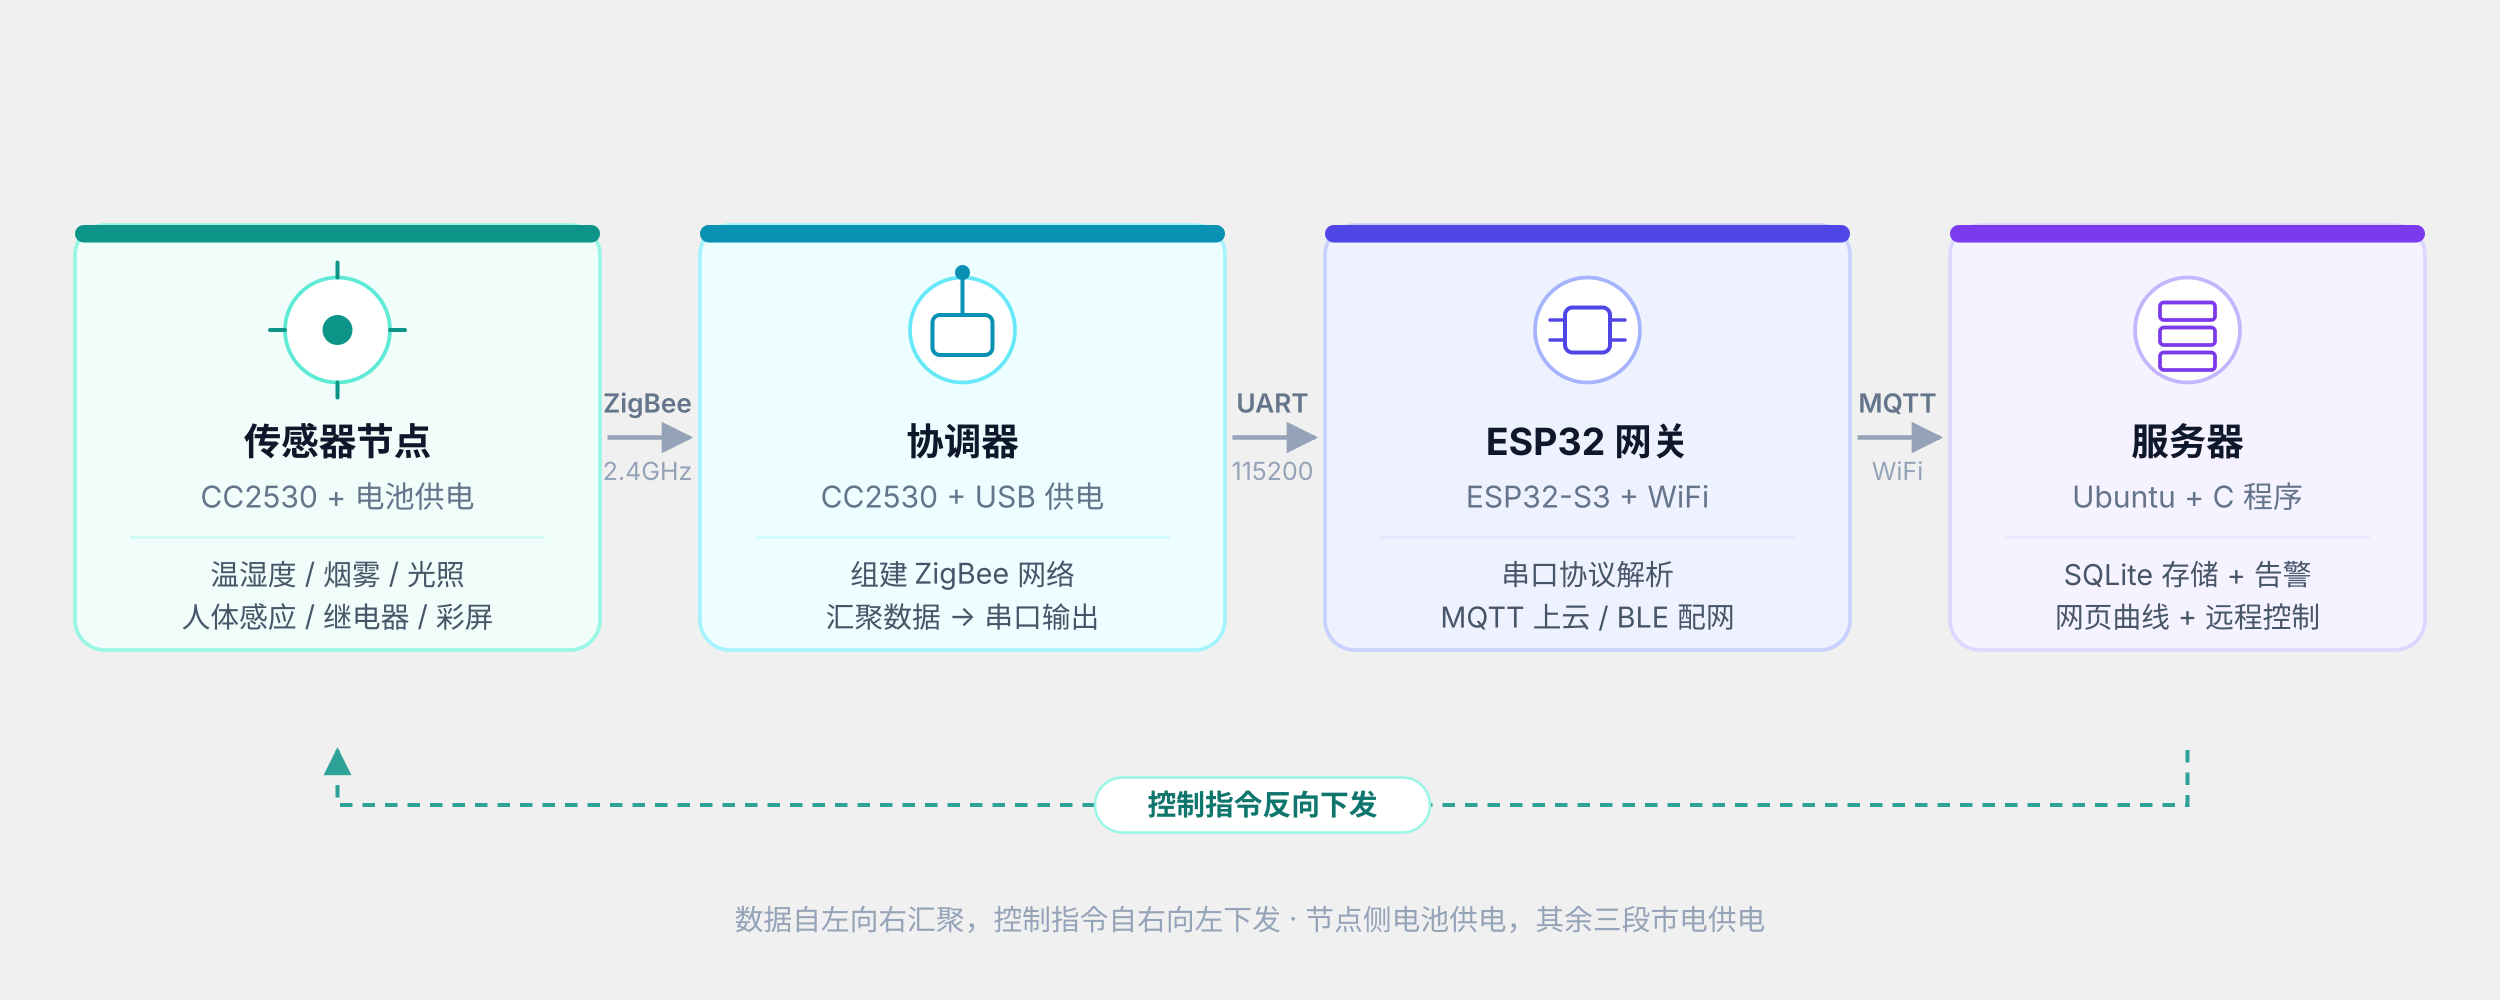
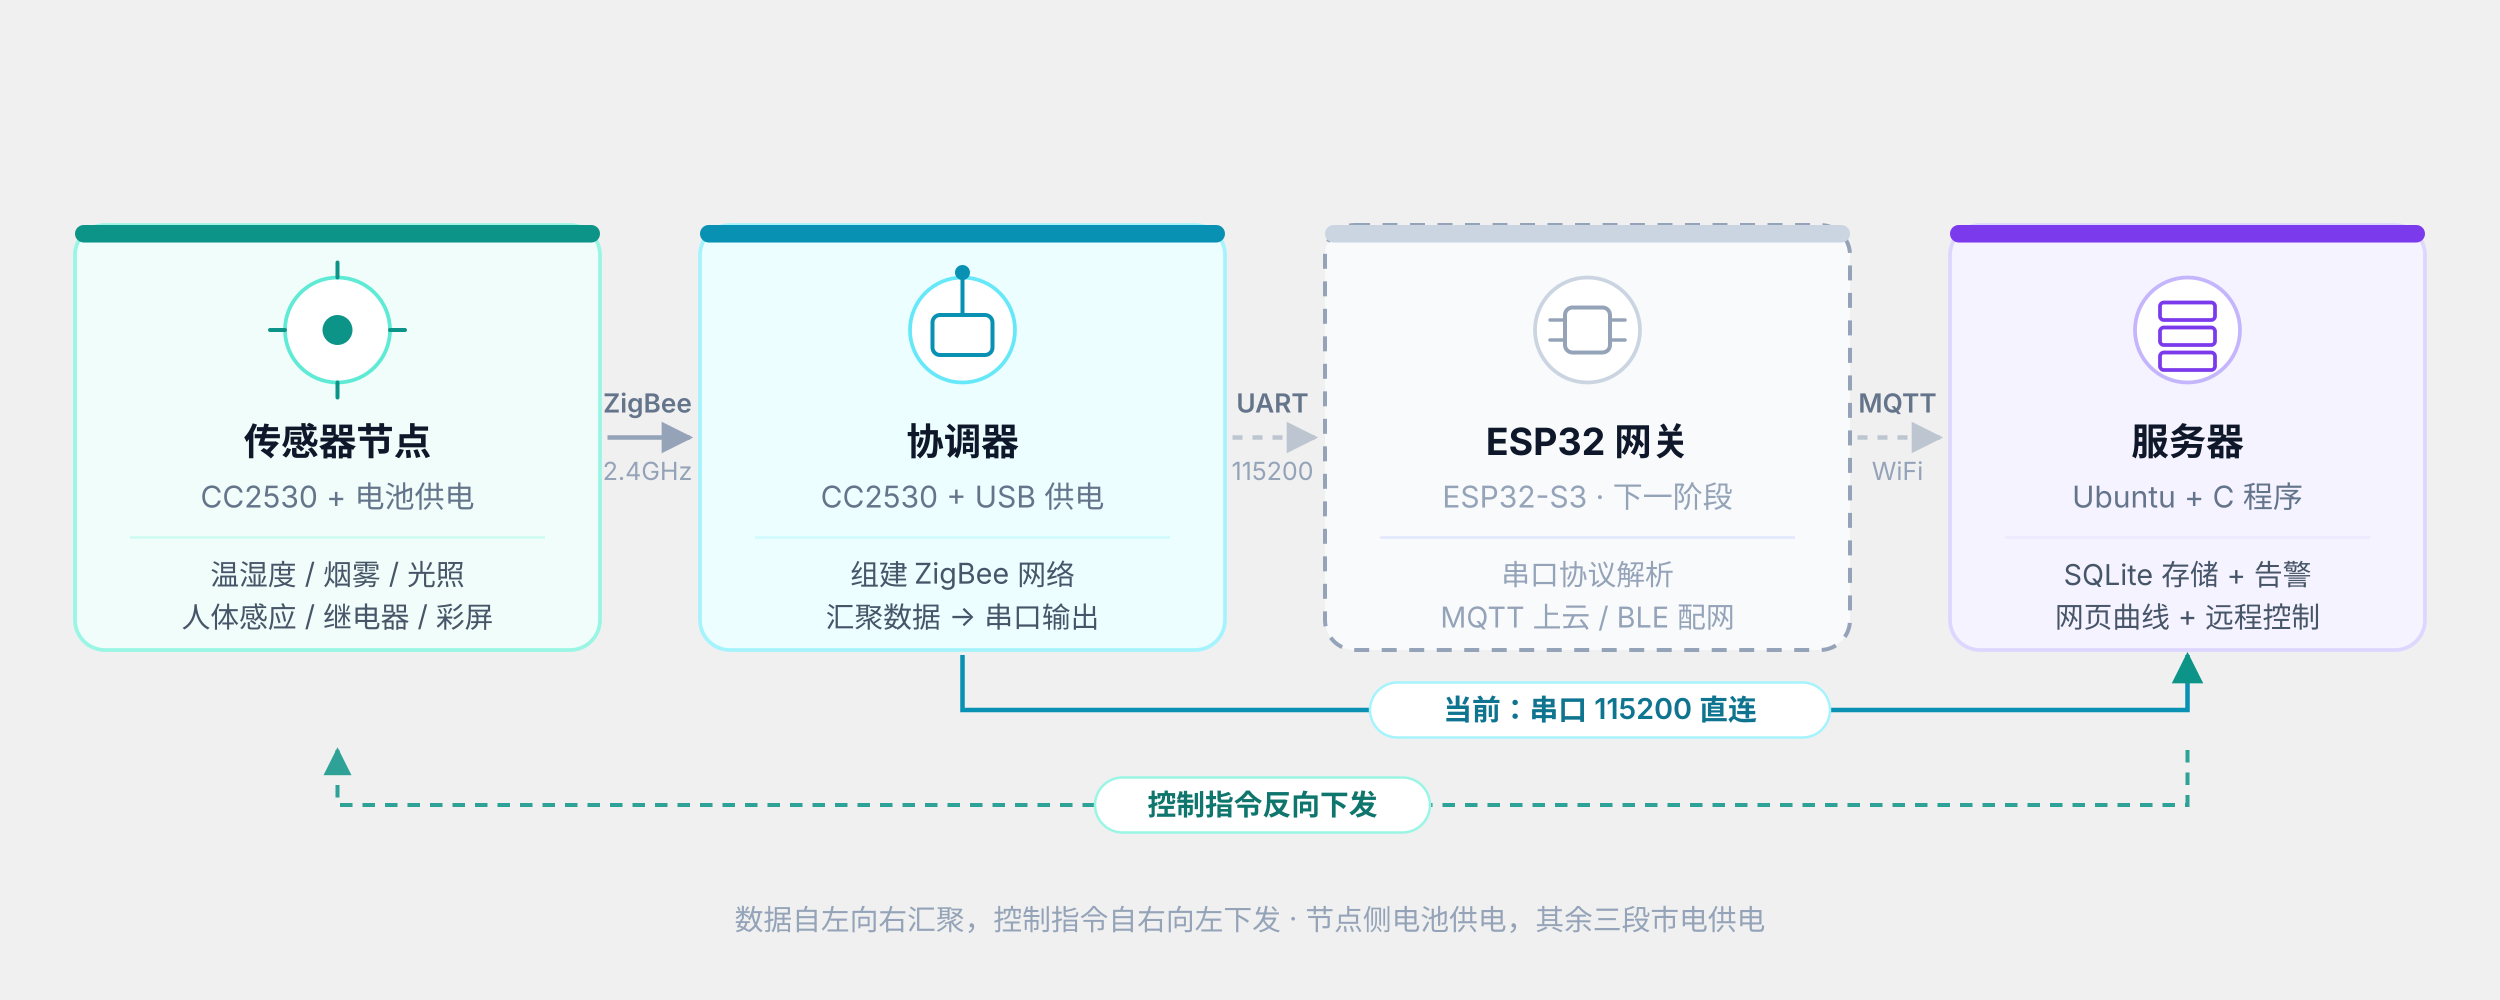
<svg xmlns="http://www.w3.org/2000/svg" viewBox="0 0 1000 400" width="1000" height="400" role="img" aria-label="ZigBee 无线环境监测系统四层架构图">
  <defs>
    <marker id="ar" viewBox="0 0 10 10" refX="9" refY="5" markerWidth="7" markerHeight="7" orient="auto-start-reverse">
      <path d="M 0 0 L 10 5 L 0 10 z" fill="#94a3b8" />
    </marker>
    <marker id="ar2" viewBox="0 0 10 10" refX="9" refY="5" markerWidth="7" markerHeight="7" orient="auto-start-reverse">
      <path d="M 0 0 L 10 5 L 0 10 z" fill="#0d9488" />
    </marker>
  </defs>
  <g font-family="-apple-system, BlinkMacSystemFont, 'Segoe UI', 'PingFang SC', 'Microsoft YaHei', sans-serif">
    <rect x="30" y="90" width="210" height="170" rx="12" fill="#f0fdfa" stroke="#99f6e4" stroke-width="1.5" />
    <rect x="30" y="90" width="210" height="7" rx="3.5" fill="#0d9488" />
    <circle cx="135" cy="132" r="21" fill="#ffffff" stroke="#5eead4" stroke-width="1.5" />
    <circle cx="135" cy="132" r="6" fill="#0d9488" />
    <line x1="135" y1="105" x2="135" y2="111" stroke="#0d9488" stroke-width="1.6" stroke-linecap="round" />
    <line x1="135" y1="153" x2="135" y2="159" stroke="#0d9488" stroke-width="1.6" stroke-linecap="round" />
    <line x1="108" y1="132" x2="114" y2="132" stroke="#0d9488" stroke-width="1.6" stroke-linecap="round" />
    <line x1="156" y1="132" x2="162" y2="132" stroke="#0d9488" stroke-width="1.6" stroke-linecap="round" />
    <text x="135" y="182" text-anchor="middle" font-size="15" font-weight="700" fill="#0f172a">传感器节点</text>
    <text x="135" y="203" text-anchor="middle" font-size="12" fill="#64748b">CC2530 + 电池供电</text>
    <line x1="52" y1="215" x2="218" y2="215" stroke="#ccfbf1" stroke-width="1" />
    <text x="135" y="234" text-anchor="middle" font-size="11.5" fill="#475569">温湿度 / 烟雾 / 光照</text>
    <text x="135" y="251" text-anchor="middle" font-size="11.5" fill="#475569">人体感应 / 继电器 / 彩屏</text>
    <line x1="243" y1="175" x2="276" y2="175" stroke="#94a3b8" stroke-width="1.8" marker-end="url(#ar)" />
    <text x="259" y="165" text-anchor="middle" font-size="10.5" fill="#64748b" font-weight="600">ZigBee</text>
    <text x="259" y="192" text-anchor="middle" font-size="10" fill="#94a3b8">2.4GHz</text>
    <rect x="280" y="90" width="210" height="170" rx="12" fill="#ecfeff" stroke="#a5f3fc" stroke-width="1.5" />
    <rect x="280" y="90" width="210" height="7" rx="3.5" fill="#0891b2" />
    <circle cx="385" cy="132" r="21" fill="#ffffff" stroke="#67e8f9" stroke-width="1.5" />
    <rect x="373" y="126" width="24" height="16" rx="3" fill="none" stroke="#0891b2" stroke-width="1.6" />
    <line x1="385" y1="126" x2="385" y2="112" stroke="#0891b2" stroke-width="1.6" stroke-linecap="round" />
    <circle cx="385" cy="109" r="3" fill="#0891b2" />
    <text x="385" y="182" text-anchor="middle" font-size="15" font-weight="700" fill="#0f172a">协调器</text>
    <text x="385" y="203" text-anchor="middle" font-size="12" fill="#64748b">CC2530 + USB 供电</text>
    <line x1="302" y1="215" x2="468" y2="215" stroke="#cffafe" stroke-width="1" />
    <text x="385" y="234" text-anchor="middle" font-size="11.5" fill="#475569">组建 ZigBee 网络</text>
    <text x="385" y="251" text-anchor="middle" font-size="11.5" fill="#475569">汇聚数据 → 串口输出</text>
-     <line x1="493" y1="175" x2="526" y2="175" stroke="#94a3b8" stroke-width="1.8" marker-end="url(#ar)" />
+     <line x1="493" y1="175" x2="526" y2="175" stroke="#94a3b8" stroke-width="1.8" stroke-dasharray="4 4" opacity="0.55" marker-end="url(#ar)" />
    <text x="509" y="165" text-anchor="middle" font-size="10.5" fill="#64748b" font-weight="600">UART</text>
    <text x="509" y="192" text-anchor="middle" font-size="10" fill="#94a3b8">115200</text>
-     <rect x="530" y="90" width="210" height="170" rx="12" fill="#eef2ff" stroke="#c7d2fe" stroke-width="1.5" />
-     <rect x="530" y="90" width="210" height="7" rx="3.5" fill="#4f46e5" />
-     <circle cx="635" cy="132" r="21" fill="#ffffff" stroke="#a5b4fc" stroke-width="1.5" />
-     <rect x="626" y="123" width="18" height="18" rx="3" fill="none" stroke="#4f46e5" stroke-width="1.6" />
-     <line x1="620" y1="128" x2="626" y2="128" stroke="#4f46e5" stroke-width="1.4" stroke-linecap="round" />
-     <line x1="620" y1="136" x2="626" y2="136" stroke="#4f46e5" stroke-width="1.4" stroke-linecap="round" />
-     <line x1="644" y1="128" x2="650" y2="128" stroke="#4f46e5" stroke-width="1.4" stroke-linecap="round" />
-     <line x1="644" y1="136" x2="650" y2="136" stroke="#4f46e5" stroke-width="1.4" stroke-linecap="round" />
+     <rect x="530" y="90" width="210" height="170" rx="12" fill="#f8fafc" stroke="#94a3b8" stroke-width="1.6" stroke-dasharray="6 5" />
+     <rect x="530" y="90" width="210" height="7" rx="3.5" fill="#cbd5e1" />
+     <circle cx="635" cy="132" r="21" fill="#ffffff" stroke="#cbd5e1" stroke-width="1.5" />
+     <rect x="626" y="123" width="18" height="18" rx="3" fill="none" stroke="#94a3b8" stroke-width="1.6" />
+     <line x1="620" y1="128" x2="626" y2="128" stroke="#94a3b8" stroke-width="1.4" stroke-linecap="round" />
+     <line x1="620" y1="136" x2="626" y2="136" stroke="#94a3b8" stroke-width="1.4" stroke-linecap="round" />
+     <line x1="644" y1="128" x2="650" y2="128" stroke="#94a3b8" stroke-width="1.4" stroke-linecap="round" />
+     <line x1="644" y1="136" x2="650" y2="136" stroke="#94a3b8" stroke-width="1.4" stroke-linecap="round" />
    <text x="635" y="182" text-anchor="middle" font-size="15" font-weight="700" fill="#0f172a">ESP32 网关</text>
-     <text x="635" y="203" text-anchor="middle" font-size="12" fill="#64748b">ESP32-S3 + WiFi</text>
+     <text x="635" y="203" text-anchor="middle" font-size="12" fill="#94a3b8">ESP32-S3 · 下一阶段</text>
    <line x1="552" y1="215" x2="718" y2="215" stroke="#e0e7ff" stroke-width="1" />
-     <text x="635" y="234" text-anchor="middle" font-size="11.5" fill="#475569">串口协议解析</text>
-     <text x="635" y="251" text-anchor="middle" font-size="11.5" fill="#475569">MQTT 上云 / BLE 配网</text>
-     <line x1="743" y1="175" x2="776" y2="175" stroke="#94a3b8" stroke-width="1.8" marker-end="url(#ar)" />
+     <text x="635" y="234" text-anchor="middle" font-size="11.5" fill="#94a3b8">串口协议解析</text>
+     <text x="635" y="251" text-anchor="middle" font-size="11.5" fill="#94a3b8">MQTT 上云 / BLE 配网</text>
+     <line x1="743" y1="175" x2="776" y2="175" stroke="#94a3b8" stroke-width="1.8" stroke-dasharray="4 4" opacity="0.55" marker-end="url(#ar)" />
    <text x="759" y="165" text-anchor="middle" font-size="10.5" fill="#64748b" font-weight="600">MQTT</text>
    <text x="759" y="192" text-anchor="middle" font-size="10" fill="#94a3b8">WiFi</text>
    <rect x="780" y="90" width="190" height="170" rx="12" fill="#f5f3ff" stroke="#ddd6fe" stroke-width="1.5" />
    <rect x="780" y="90" width="190" height="7" rx="3.5" fill="#7c3aed" />
    <circle cx="875" cy="132" r="21" fill="#ffffff" stroke="#c4b5fd" stroke-width="1.5" />
    <rect x="864" y="121" width="22" height="7" rx="1.5" fill="none" stroke="#7c3aed" stroke-width="1.5" />
    <rect x="864" y="131" width="22" height="7" rx="1.5" fill="none" stroke="#7c3aed" stroke-width="1.5" />
    <rect x="864" y="141" width="22" height="7" rx="1.5" fill="none" stroke="#7c3aed" stroke-width="1.5" />
    <text x="875" y="182" text-anchor="middle" font-size="15" font-weight="700" fill="#0f172a">服务器</text>
    <text x="875" y="203" text-anchor="middle" font-size="12" fill="#64748b">Ubuntu + C 程序</text>
    <line x1="802" y1="215" x2="948" y2="215" stroke="#ede9fe" stroke-width="1" />
    <text x="875" y="234" text-anchor="middle" font-size="11.5" fill="#475569">SQLite 存储 + 告警</text>
    <text x="875" y="251" text-anchor="middle" font-size="11.5" fill="#475569">网页曲线 + 远程控制</text>
+     <path d="M 385 262 L 385 284 L 875 284 L 875 262" fill="none" stroke="#0891b2" stroke-width="1.8" marker-end="url(#ar2)" />
+     <rect x="548" y="273" width="184" height="22" rx="11" fill="#ffffff" stroke="#a5f3fc" stroke-width="1" />
+     <text x="640" y="288" text-anchor="middle" font-size="11.5" fill="#0e7490" font-weight="600">当前：串口 115200 直连</text>
    <path d="M 875 300 L 875 322 L 135 322 L 135 300" fill="none" stroke="#0d9488" stroke-width="1.6" stroke-dasharray="5 4" marker-end="url(#ar2)" opacity="0.85" />
    <rect x="438" y="311" width="134" height="22" rx="11" fill="#ffffff" stroke="#99f6e4" stroke-width="1" />
    <text x="505" y="326" text-anchor="middle" font-size="11.5" fill="#0f766e" font-weight="600">控制指令反向下发</text>
    <text x="500" y="372" text-anchor="middle" font-size="11.5" fill="#94a3b8">数据自左向右汇聚，控制指令自右向左下发 · 节点侧电池供电，其余三段市电供电</text>
  </g>
</svg>
